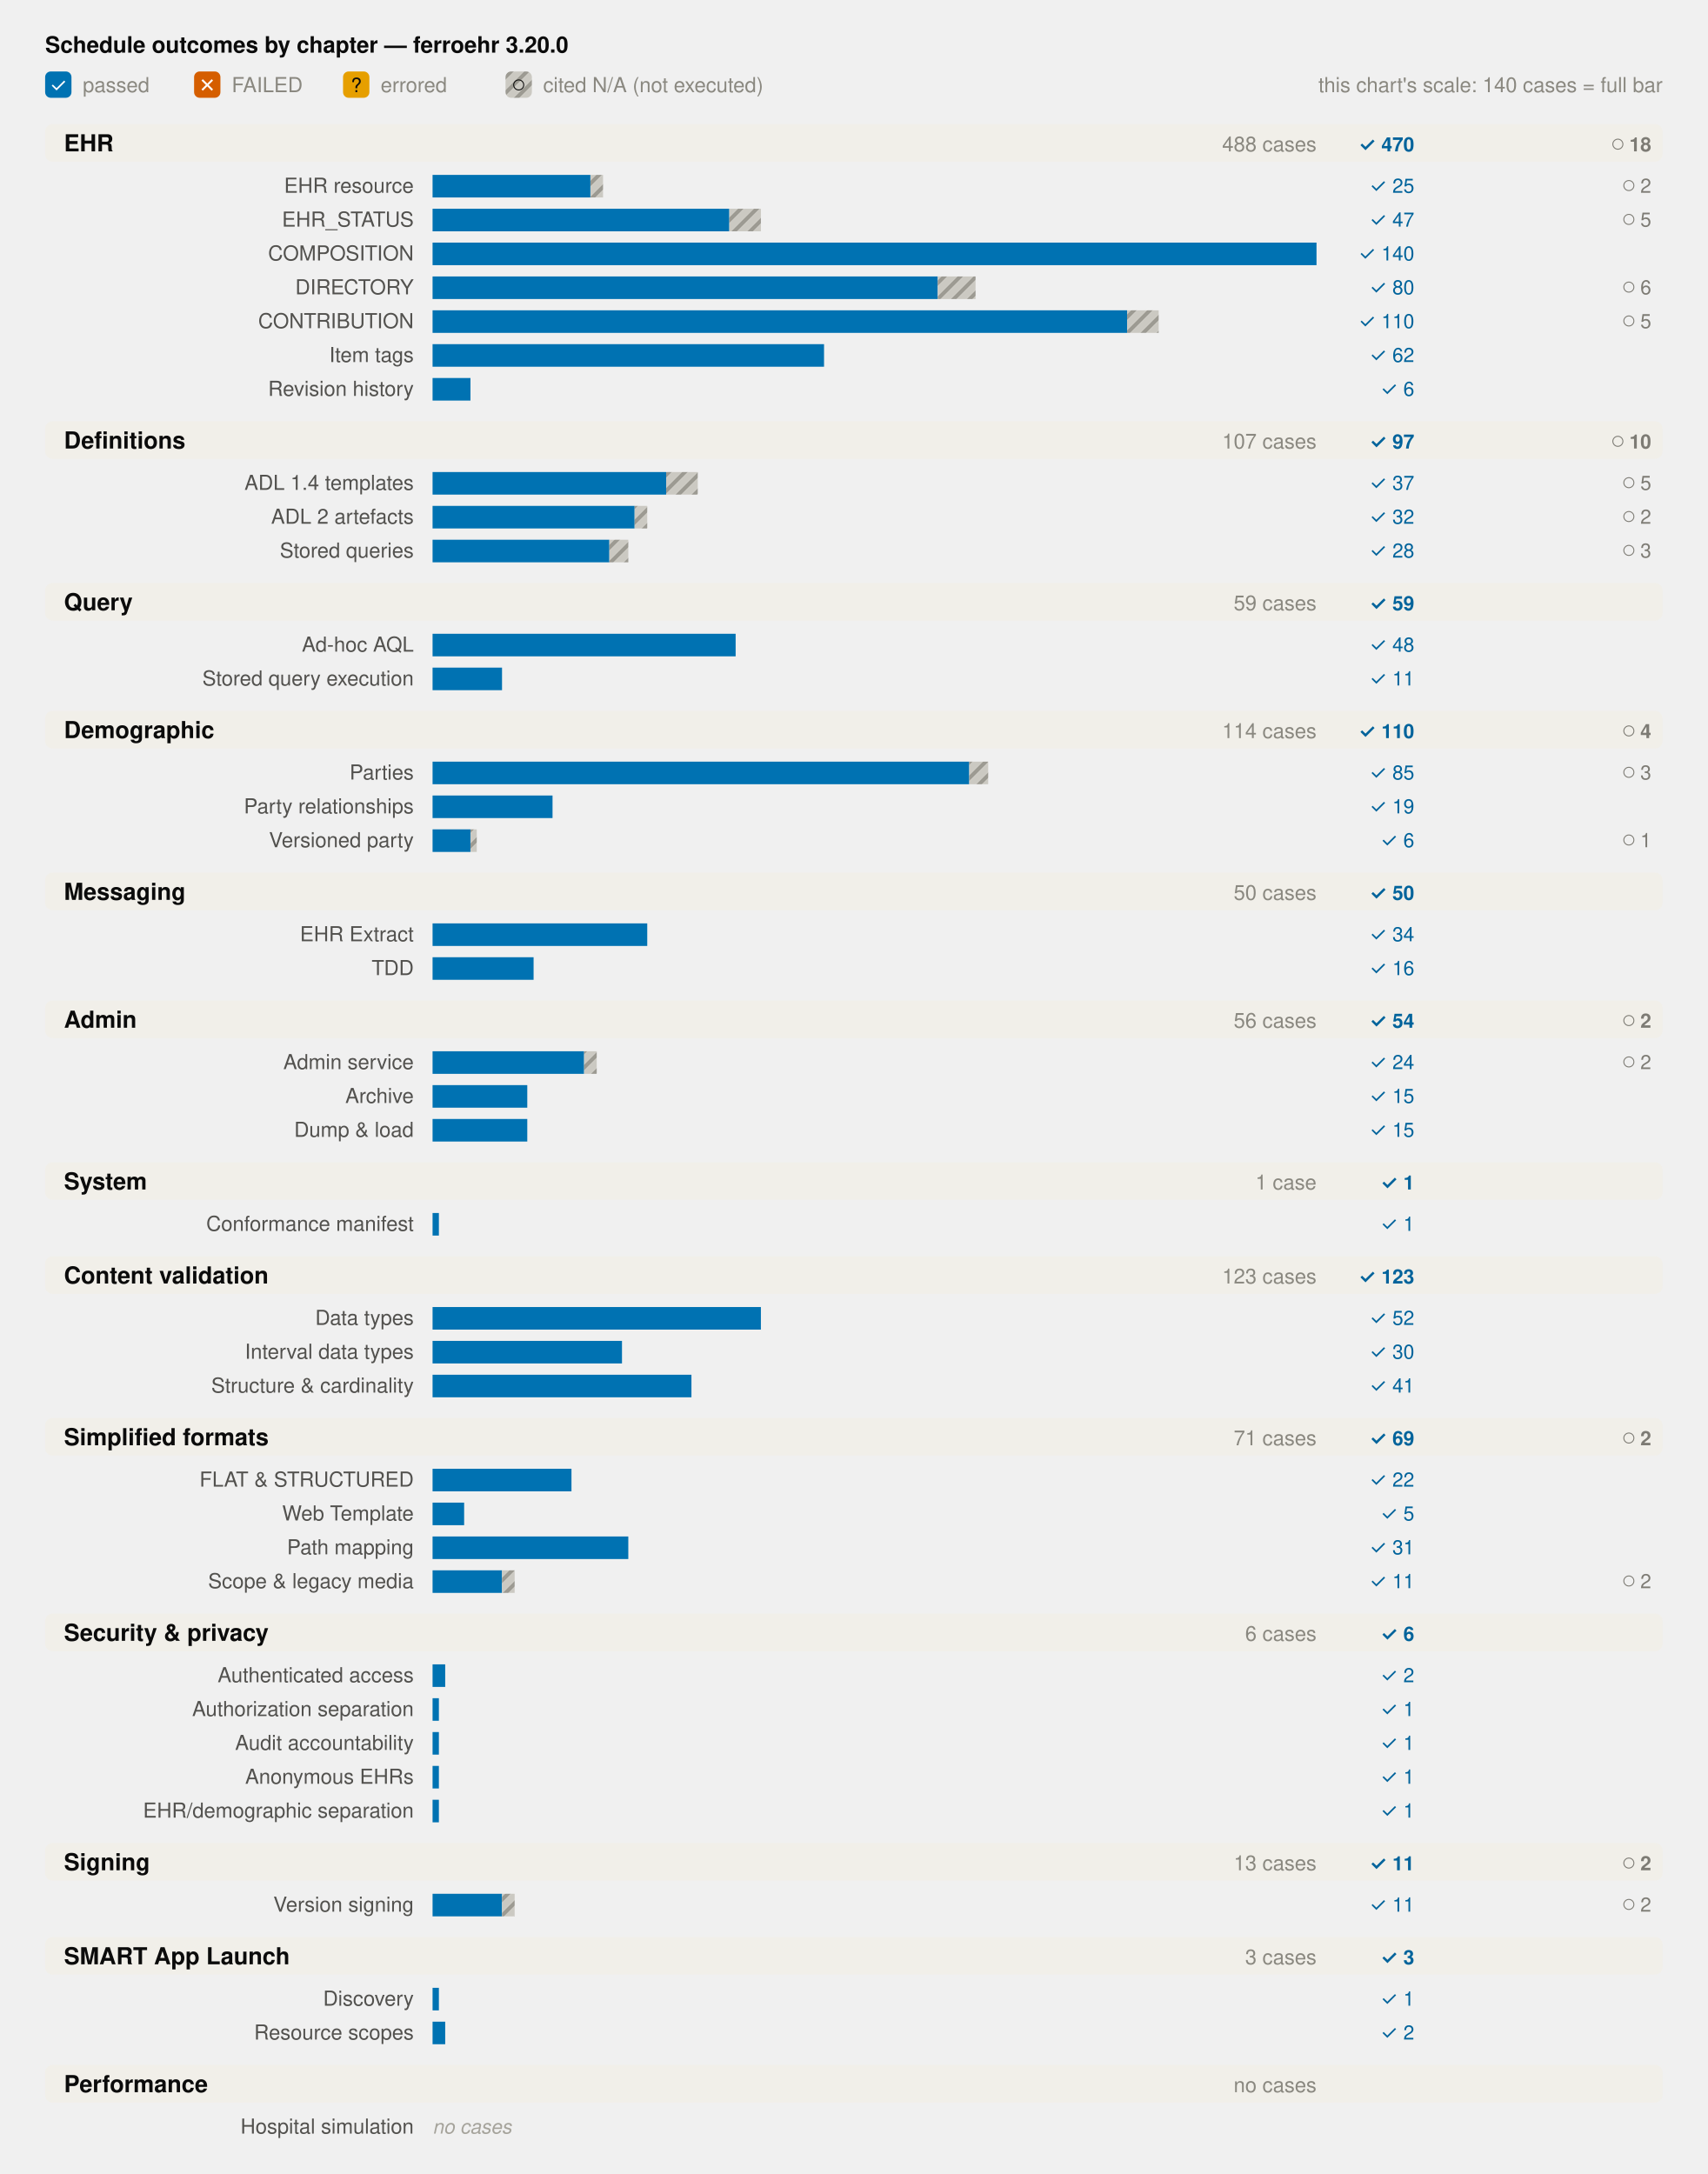
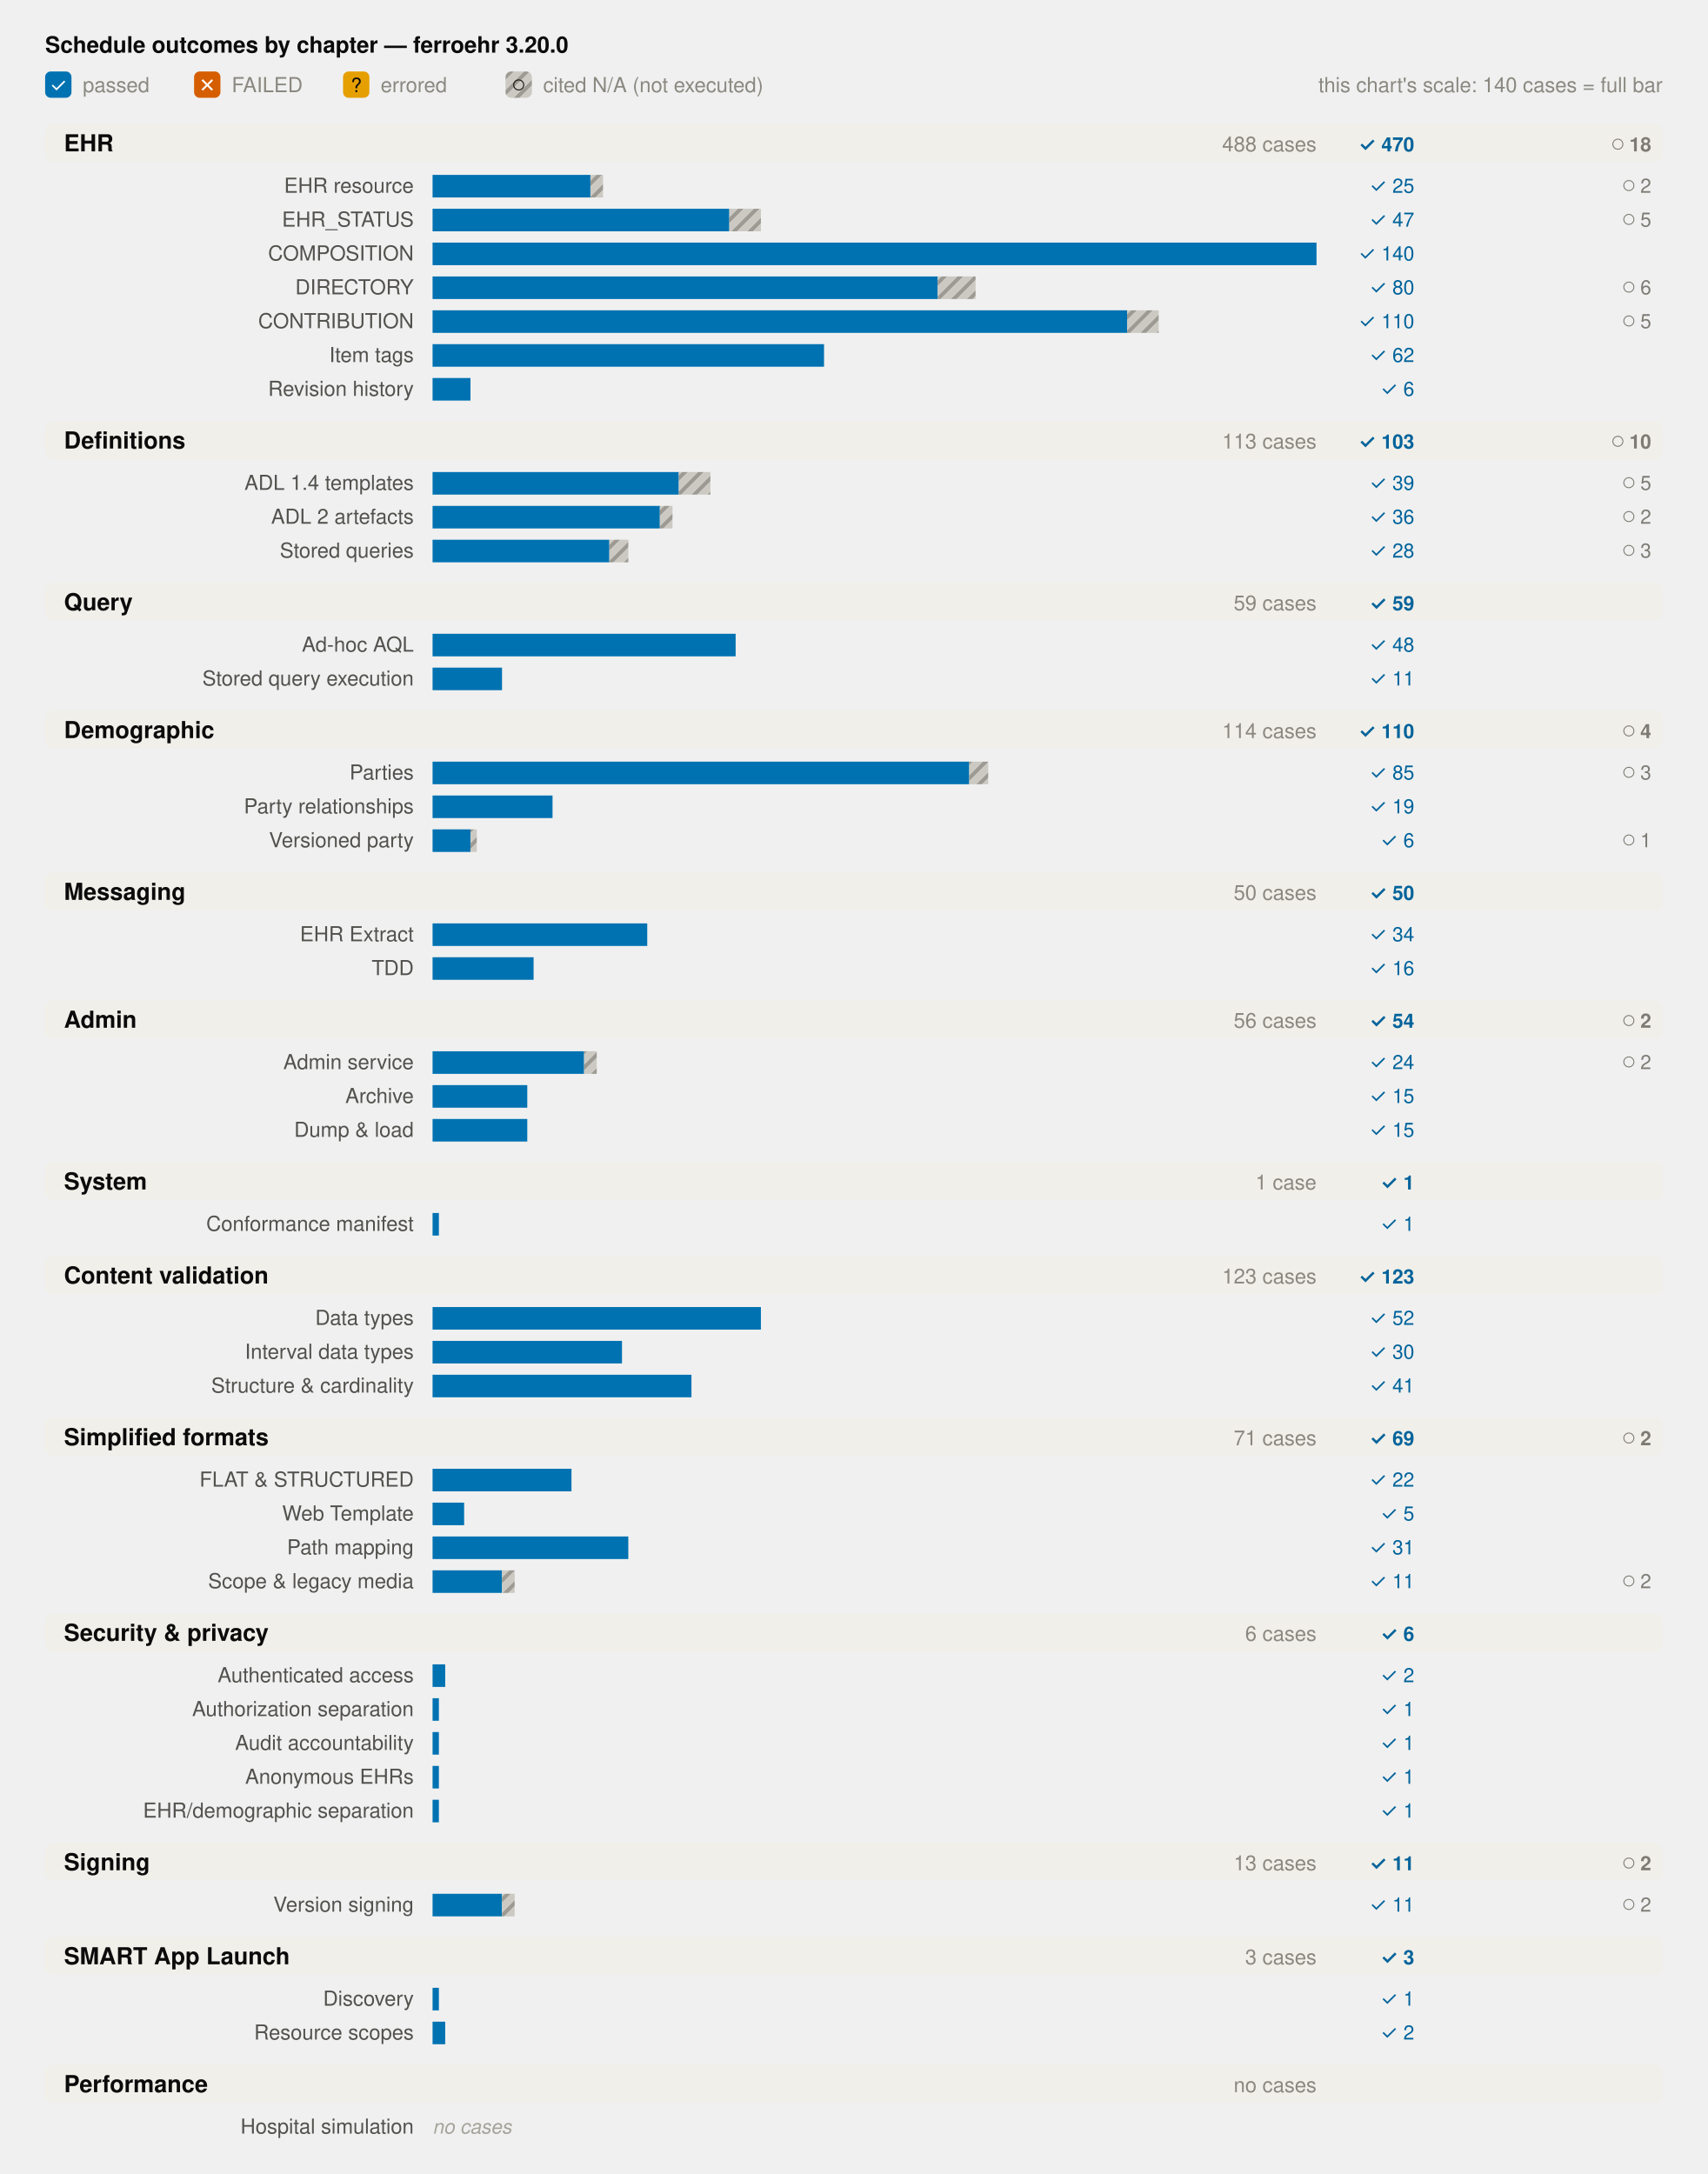
<svg xmlns="http://www.w3.org/2000/svg" viewBox="0 0 908 1156" width="908" height="1156" role="img">
  <style>
text { fill: #52514e; font: 12px -apple-system, 'Segoe UI', Helvetica, Arial, sans-serif; }
.title { fill: #0b0b0b; font-weight: 600; }
.muted { fill: #8a8880; font-size: 11px; }
.grid { stroke: #e4e2dd; stroke-width: 1; }
.cell-label { fill: #ffffff; font-size: 11px; }
.cell-label-dim { fill: #0b0b0b; font-size: 11px; }
.ev-passed { fill: #0072b2; }
.ev-failed { fill: #d55e00; }
.ev-inconclusive { fill: #e69f00; }
.ev-not-evidenced { fill: #cbc9c2; }
.ev-not-claimed { fill: #edece8; }
.cell-required { stroke: #52514e; stroke-width: 1.2; }
.cell-optional { stroke: #cbc9c2; stroke-width: 1; stroke-dasharray: 3 2; }
.bar-passed { fill: #0072b2; }
.bar-failed { fill: #d55e00; }
.bar-errored { fill: #e69f00; }
.bar-na { fill: #cbc9c2; }
.seg-label { fill: #ffffff; font-size: 10.5px; }
.seg-label-dim { fill: #0b0b0b; font-size: 10.5px; }
@media (prefers-color-scheme: dark) {
text { fill: #c3c2b7; }
.title { fill: #ffffff; }
.muted { fill: #8f8e85; }
.grid { stroke: #3a3a38; }
.cell-label { fill: #ffffff; }
.cell-label-dim { fill: #e8e6e0; }
.ev-passed { fill: #3987e5; }
.ev-failed { fill: #e5484d; }
.ev-inconclusive { fill: #f5a623; }
.ev-not-evidenced { fill: #4a4a47; }
.ev-not-claimed { fill: #2b2b29; }
.cell-required { stroke: #c3c2b7; }
.cell-optional { stroke: #4a4a47; }
.bar-passed { fill: #3987e5; }
.bar-failed { fill: #e5484d; }
.bar-errored { fill: #d9a514; }
.bar-na { fill: #4a4a47; }
.seg-label-dim { fill: #e8e6e0; }
}
</style>
  <style>
.chap-row { fill: #f1efe9; }
.chap-name { fill: #0b0b0b; font-size: 12.5px; font-weight: 600; }
.band-label { fill: #52514e; font-size: 11px; }
.band-empty { fill: #a5a39b; font-size: 10.5px; font-style: italic; }
.count { font-size: 10.5px; }
.count-strong { font-weight: 600; }
.count-passed { fill: #00639b; }
.count-failed { fill: #c0530b; font-weight: 600; }
.count-errored { fill: #9a7100; }
.count-na { fill: #7d7b74; }
.na-line { stroke: #9d9b93; stroke-width: 2; }
@media (prefers-color-scheme: dark) {
.chap-row { fill: #2b2b29; }
.chap-name { fill: #ffffff; }
.band-label { fill: #c3c2b7; }
.band-empty { fill: #6f6e68; }
.count-passed { fill: #4f97ee; }
.count-failed { fill: #f2696d; }
.count-errored { fill: #d9a514; }
.count-na { fill: #8f8e85; }
.na-line { stroke: #6d6d69; }
}
</style>
  <defs>
    <pattern id="na-hatch" width="6" height="6" patternUnits="userSpaceOnUse" patternTransform="rotate(45)">
      <rect width="6" height="6" class="bar-na" />
      <line x1="3" y1="0" x2="3" y2="6" class="na-line" />
    </pattern>
  </defs>
  <text x="24" y="28" class="title">Schedule outcomes by chapter — ferroehr 3.20.0</text>
  <rect x="24" y="38" width="14" height="14" rx="3" class="bar-passed" />
  <text x="31" y="49" class="seg-label" text-anchor="middle">✓</text>
  <text x="44" y="49" class="muted">passed</text>
  <rect x="103.2" y="38" width="14" height="14" rx="3" class="bar-failed" />
  <text x="110.2" y="49" class="seg-label" text-anchor="middle">✕</text>
  <text x="123.2" y="49" class="muted">FAILED</text>
  <rect x="182.4" y="38" width="14" height="14" rx="3" class="bar-errored" />
  <text x="189.4" y="49" class="seg-label-dim" text-anchor="middle">?</text>
  <text x="202.4" y="49" class="muted">errored</text>
  <rect x="268.8" y="38" width="14" height="14" rx="3" fill="url(#na-hatch)" />
  <text x="275.8" y="49" class="seg-label-dim" text-anchor="middle">○</text>
  <text x="288.8" y="49" class="muted">cited N/A (not executed)</text>
  <text x="884" y="49" class="muted" text-anchor="end">this chart's scale: 140 cases = full bar</text>
  <rect x="24" y="66" width="860" height="20" rx="4" class="chap-row" />
  <text x="34" y="80.5" class="chap-name">EHR</text>
  <text x="700" y="80.5" class="muted" text-anchor="end">488 cases</text>
  <text x="752" y="80.5" class="count count-passed count-strong" text-anchor="end">✓ 470</text>
  <text x="878" y="80.5" class="count count-na count-strong" text-anchor="end">○ 18</text>
  <text x="220" y="102.5" class="band-label" text-anchor="end">EHR resource</text>
  <rect x="230" y="93" width="83.929" height="12" class="bar-passed" />
  <rect x="313.929" y="93" width="6.714" height="12" fill="url(#na-hatch)" />
  <text x="752" y="102.5" class="count count-passed" text-anchor="end">✓ 25</text>
  <text x="878" y="102.5" class="count count-na" text-anchor="end">○ 2</text>
  <text x="220" y="120.5" class="band-label" text-anchor="end">EHR_STATUS</text>
  <rect x="230" y="111" width="157.786" height="12" class="bar-passed" />
  <rect x="387.786" y="111" width="16.786" height="12" fill="url(#na-hatch)" />
  <text x="752" y="120.5" class="count count-passed" text-anchor="end">✓ 47</text>
  <text x="878" y="120.5" class="count count-na" text-anchor="end">○ 5</text>
  <text x="220" y="138.5" class="band-label" text-anchor="end">COMPOSITION</text>
  <rect x="230" y="129" width="470" height="12" class="bar-passed" />
  <text x="752" y="138.5" class="count count-passed" text-anchor="end">✓ 140</text>
  <text x="220" y="156.5" class="band-label" text-anchor="end">DIRECTORY</text>
  <rect x="230" y="147" width="268.571" height="12" class="bar-passed" />
  <rect x="498.571" y="147" width="20.143" height="12" fill="url(#na-hatch)" />
  <text x="752" y="156.5" class="count count-passed" text-anchor="end">✓ 80</text>
  <text x="878" y="156.5" class="count count-na" text-anchor="end">○ 6</text>
  <text x="220" y="174.5" class="band-label" text-anchor="end">CONTRIBUTION</text>
  <rect x="230" y="165" width="369.286" height="12" class="bar-passed" />
  <rect x="599.286" y="165" width="16.786" height="12" fill="url(#na-hatch)" />
  <text x="752" y="174.5" class="count count-passed" text-anchor="end">✓ 110</text>
  <text x="878" y="174.5" class="count count-na" text-anchor="end">○ 5</text>
  <text x="220" y="192.5" class="band-label" text-anchor="end">Item tags</text>
  <rect x="230" y="183" width="208.143" height="12" class="bar-passed" />
  <text x="752" y="192.5" class="count count-passed" text-anchor="end">✓ 62</text>
  <text x="220" y="210.5" class="band-label" text-anchor="end">Revision history</text>
  <rect x="230" y="201" width="20.143" height="12" class="bar-passed" />
  <text x="752" y="210.5" class="count count-passed" text-anchor="end">✓ 6</text>
  <rect x="24" y="224" width="860" height="20" rx="4" class="chap-row" />
  <text x="34" y="238.5" class="chap-name">Definitions</text>
-   <text x="700" y="238.5" class="muted" text-anchor="end">107 cases</text>
-   <text x="752" y="238.5" class="count count-passed count-strong" text-anchor="end">✓ 97</text>
+   <text x="700" y="238.5" class="muted" text-anchor="end">113 cases</text>
+   <text x="752" y="238.5" class="count count-passed count-strong" text-anchor="end">✓ 103</text>
  <text x="878" y="238.5" class="count count-na count-strong" text-anchor="end">○ 10</text>
  <text x="220" y="260.5" class="band-label" text-anchor="end">ADL 1.4 templates</text>
-   <rect x="230" y="251" width="124.214" height="12" class="bar-passed" />
-   <rect x="354.214" y="251" width="16.786" height="12" fill="url(#na-hatch)" />
-   <text x="752" y="260.5" class="count count-passed" text-anchor="end">✓ 37</text>
+   <rect x="230" y="251" width="130.929" height="12" class="bar-passed" />
+   <rect x="360.929" y="251" width="16.786" height="12" fill="url(#na-hatch)" />
+   <text x="752" y="260.5" class="count count-passed" text-anchor="end">✓ 39</text>
  <text x="878" y="260.5" class="count count-na" text-anchor="end">○ 5</text>
  <text x="220" y="278.5" class="band-label" text-anchor="end">ADL 2 artefacts</text>
-   <rect x="230" y="269" width="107.429" height="12" class="bar-passed" />
-   <rect x="337.429" y="269" width="6.714" height="12" fill="url(#na-hatch)" />
-   <text x="752" y="278.5" class="count count-passed" text-anchor="end">✓ 32</text>
+   <rect x="230" y="269" width="120.857" height="12" class="bar-passed" />
+   <rect x="350.857" y="269" width="6.714" height="12" fill="url(#na-hatch)" />
+   <text x="752" y="278.5" class="count count-passed" text-anchor="end">✓ 36</text>
  <text x="878" y="278.5" class="count count-na" text-anchor="end">○ 2</text>
  <text x="220" y="296.5" class="band-label" text-anchor="end">Stored queries</text>
  <rect x="230" y="287" width="94" height="12" class="bar-passed" />
  <rect x="324" y="287" width="10.071" height="12" fill="url(#na-hatch)" />
  <text x="752" y="296.5" class="count count-passed" text-anchor="end">✓ 28</text>
  <text x="878" y="296.5" class="count count-na" text-anchor="end">○ 3</text>
  <rect x="24" y="310" width="860" height="20" rx="4" class="chap-row" />
  <text x="34" y="324.5" class="chap-name">Query</text>
  <text x="700" y="324.5" class="muted" text-anchor="end">59 cases</text>
  <text x="752" y="324.5" class="count count-passed count-strong" text-anchor="end">✓ 59</text>
  <text x="220" y="346.5" class="band-label" text-anchor="end">Ad-hoc AQL</text>
  <rect x="230" y="337" width="161.143" height="12" class="bar-passed" />
  <text x="752" y="346.5" class="count count-passed" text-anchor="end">✓ 48</text>
  <text x="220" y="364.5" class="band-label" text-anchor="end">Stored query execution</text>
  <rect x="230" y="355" width="36.929" height="12" class="bar-passed" />
  <text x="752" y="364.5" class="count count-passed" text-anchor="end">✓ 11</text>
  <rect x="24" y="378" width="860" height="20" rx="4" class="chap-row" />
  <text x="34" y="392.5" class="chap-name">Demographic</text>
  <text x="700" y="392.5" class="muted" text-anchor="end">114 cases</text>
  <text x="752" y="392.5" class="count count-passed count-strong" text-anchor="end">✓ 110</text>
  <text x="878" y="392.5" class="count count-na count-strong" text-anchor="end">○ 4</text>
  <text x="220" y="414.5" class="band-label" text-anchor="end">Parties</text>
  <rect x="230" y="405" width="285.357" height="12" class="bar-passed" />
  <rect x="515.357" y="405" width="10.071" height="12" fill="url(#na-hatch)" />
  <text x="752" y="414.5" class="count count-passed" text-anchor="end">✓ 85</text>
  <text x="878" y="414.5" class="count count-na" text-anchor="end">○ 3</text>
  <text x="220" y="432.5" class="band-label" text-anchor="end">Party relationships</text>
  <rect x="230" y="423" width="63.786" height="12" class="bar-passed" />
  <text x="752" y="432.5" class="count count-passed" text-anchor="end">✓ 19</text>
  <text x="220" y="450.5" class="band-label" text-anchor="end">Versioned party</text>
  <rect x="230" y="441" width="20.143" height="12" class="bar-passed" />
  <rect x="250.143" y="441" width="3.357" height="12" fill="url(#na-hatch)" />
  <text x="752" y="450.5" class="count count-passed" text-anchor="end">✓ 6</text>
  <text x="878" y="450.5" class="count count-na" text-anchor="end">○ 1</text>
  <rect x="24" y="464" width="860" height="20" rx="4" class="chap-row" />
  <text x="34" y="478.5" class="chap-name">Messaging</text>
  <text x="700" y="478.5" class="muted" text-anchor="end">50 cases</text>
  <text x="752" y="478.5" class="count count-passed count-strong" text-anchor="end">✓ 50</text>
  <text x="220" y="500.5" class="band-label" text-anchor="end">EHR Extract</text>
  <rect x="230" y="491" width="114.143" height="12" class="bar-passed" />
  <text x="752" y="500.5" class="count count-passed" text-anchor="end">✓ 34</text>
  <text x="220" y="518.5" class="band-label" text-anchor="end">TDD</text>
  <rect x="230" y="509" width="53.714" height="12" class="bar-passed" />
  <text x="752" y="518.5" class="count count-passed" text-anchor="end">✓ 16</text>
  <rect x="24" y="532" width="860" height="20" rx="4" class="chap-row" />
  <text x="34" y="546.5" class="chap-name">Admin</text>
  <text x="700" y="546.5" class="muted" text-anchor="end">56 cases</text>
  <text x="752" y="546.5" class="count count-passed count-strong" text-anchor="end">✓ 54</text>
  <text x="878" y="546.5" class="count count-na count-strong" text-anchor="end">○ 2</text>
  <text x="220" y="568.5" class="band-label" text-anchor="end">Admin service</text>
  <rect x="230" y="559" width="80.571" height="12" class="bar-passed" />
  <rect x="310.571" y="559" width="6.714" height="12" fill="url(#na-hatch)" />
  <text x="752" y="568.5" class="count count-passed" text-anchor="end">✓ 24</text>
  <text x="878" y="568.5" class="count count-na" text-anchor="end">○ 2</text>
  <text x="220" y="586.5" class="band-label" text-anchor="end">Archive</text>
  <rect x="230" y="577" width="50.357" height="12" class="bar-passed" />
  <text x="752" y="586.5" class="count count-passed" text-anchor="end">✓ 15</text>
  <text x="220" y="604.5" class="band-label" text-anchor="end">Dump &amp; load</text>
  <rect x="230" y="595" width="50.357" height="12" class="bar-passed" />
  <text x="752" y="604.5" class="count count-passed" text-anchor="end">✓ 15</text>
  <rect x="24" y="618" width="860" height="20" rx="4" class="chap-row" />
  <text x="34" y="632.5" class="chap-name">System</text>
  <text x="700" y="632.5" class="muted" text-anchor="end">1 case</text>
  <text x="752" y="632.5" class="count count-passed count-strong" text-anchor="end">✓ 1</text>
  <text x="220" y="654.5" class="band-label" text-anchor="end">Conformance manifest</text>
  <rect x="230" y="645" width="3.357" height="12" class="bar-passed" />
  <text x="752" y="654.5" class="count count-passed" text-anchor="end">✓ 1</text>
  <rect x="24" y="668" width="860" height="20" rx="4" class="chap-row" />
  <text x="34" y="682.5" class="chap-name">Content validation</text>
  <text x="700" y="682.5" class="muted" text-anchor="end">123 cases</text>
  <text x="752" y="682.5" class="count count-passed count-strong" text-anchor="end">✓ 123</text>
  <text x="220" y="704.5" class="band-label" text-anchor="end">Data types</text>
  <rect x="230" y="695" width="174.571" height="12" class="bar-passed" />
  <text x="752" y="704.5" class="count count-passed" text-anchor="end">✓ 52</text>
  <text x="220" y="722.5" class="band-label" text-anchor="end">Interval data types</text>
  <rect x="230" y="713" width="100.714" height="12" class="bar-passed" />
  <text x="752" y="722.5" class="count count-passed" text-anchor="end">✓ 30</text>
  <text x="220" y="740.5" class="band-label" text-anchor="end">Structure &amp; cardinality</text>
  <rect x="230" y="731" width="137.643" height="12" class="bar-passed" />
  <text x="752" y="740.5" class="count count-passed" text-anchor="end">✓ 41</text>
  <rect x="24" y="754" width="860" height="20" rx="4" class="chap-row" />
  <text x="34" y="768.5" class="chap-name">Simplified formats</text>
  <text x="700" y="768.5" class="muted" text-anchor="end">71 cases</text>
  <text x="752" y="768.5" class="count count-passed count-strong" text-anchor="end">✓ 69</text>
  <text x="878" y="768.5" class="count count-na count-strong" text-anchor="end">○ 2</text>
  <text x="220" y="790.5" class="band-label" text-anchor="end">FLAT &amp; STRUCTURED</text>
  <rect x="230" y="781" width="73.857" height="12" class="bar-passed" />
  <text x="752" y="790.5" class="count count-passed" text-anchor="end">✓ 22</text>
  <text x="220" y="808.5" class="band-label" text-anchor="end">Web Template</text>
  <rect x="230" y="799" width="16.786" height="12" class="bar-passed" />
  <text x="752" y="808.5" class="count count-passed" text-anchor="end">✓ 5</text>
  <text x="220" y="826.5" class="band-label" text-anchor="end">Path mapping</text>
  <rect x="230" y="817" width="104.071" height="12" class="bar-passed" />
  <text x="752" y="826.5" class="count count-passed" text-anchor="end">✓ 31</text>
  <text x="220" y="844.5" class="band-label" text-anchor="end">Scope &amp; legacy media</text>
  <rect x="230" y="835" width="36.929" height="12" class="bar-passed" />
  <rect x="266.929" y="835" width="6.714" height="12" fill="url(#na-hatch)" />
  <text x="752" y="844.5" class="count count-passed" text-anchor="end">✓ 11</text>
  <text x="878" y="844.5" class="count count-na" text-anchor="end">○ 2</text>
  <rect x="24" y="858" width="860" height="20" rx="4" class="chap-row" />
  <text x="34" y="872.5" class="chap-name">Security &amp; privacy</text>
  <text x="700" y="872.5" class="muted" text-anchor="end">6 cases</text>
  <text x="752" y="872.5" class="count count-passed count-strong" text-anchor="end">✓ 6</text>
  <text x="220" y="894.5" class="band-label" text-anchor="end">Authenticated access</text>
  <rect x="230" y="885" width="6.714" height="12" class="bar-passed" />
  <text x="752" y="894.5" class="count count-passed" text-anchor="end">✓ 2</text>
  <text x="220" y="912.5" class="band-label" text-anchor="end">Authorization separation</text>
  <rect x="230" y="903" width="3.357" height="12" class="bar-passed" />
  <text x="752" y="912.5" class="count count-passed" text-anchor="end">✓ 1</text>
  <text x="220" y="930.5" class="band-label" text-anchor="end">Audit accountability</text>
  <rect x="230" y="921" width="3.357" height="12" class="bar-passed" />
  <text x="752" y="930.5" class="count count-passed" text-anchor="end">✓ 1</text>
  <text x="220" y="948.5" class="band-label" text-anchor="end">Anonymous EHRs</text>
  <rect x="230" y="939" width="3.357" height="12" class="bar-passed" />
  <text x="752" y="948.5" class="count count-passed" text-anchor="end">✓ 1</text>
  <text x="220" y="966.5" class="band-label" text-anchor="end">EHR/demographic separation</text>
  <rect x="230" y="957" width="3.357" height="12" class="bar-passed" />
  <text x="752" y="966.5" class="count count-passed" text-anchor="end">✓ 1</text>
  <rect x="24" y="980" width="860" height="20" rx="4" class="chap-row" />
  <text x="34" y="994.5" class="chap-name">Signing</text>
  <text x="700" y="994.5" class="muted" text-anchor="end">13 cases</text>
  <text x="752" y="994.5" class="count count-passed count-strong" text-anchor="end">✓ 11</text>
  <text x="878" y="994.5" class="count count-na count-strong" text-anchor="end">○ 2</text>
  <text x="220" y="1016.5" class="band-label" text-anchor="end">Version signing</text>
  <rect x="230" y="1007" width="36.929" height="12" class="bar-passed" />
  <rect x="266.929" y="1007" width="6.714" height="12" fill="url(#na-hatch)" />
  <text x="752" y="1016.5" class="count count-passed" text-anchor="end">✓ 11</text>
  <text x="878" y="1016.5" class="count count-na" text-anchor="end">○ 2</text>
  <rect x="24" y="1030" width="860" height="20" rx="4" class="chap-row" />
  <text x="34" y="1044.5" class="chap-name">SMART App Launch</text>
  <text x="700" y="1044.5" class="muted" text-anchor="end">3 cases</text>
  <text x="752" y="1044.5" class="count count-passed count-strong" text-anchor="end">✓ 3</text>
  <text x="220" y="1066.5" class="band-label" text-anchor="end">Discovery</text>
  <rect x="230" y="1057" width="3.357" height="12" class="bar-passed" />
  <text x="752" y="1066.5" class="count count-passed" text-anchor="end">✓ 1</text>
  <text x="220" y="1084.5" class="band-label" text-anchor="end">Resource scopes</text>
  <rect x="230" y="1075" width="6.714" height="12" class="bar-passed" />
  <text x="752" y="1084.5" class="count count-passed" text-anchor="end">✓ 2</text>
  <rect x="24" y="1098" width="860" height="20" rx="4" class="chap-row" />
  <text x="34" y="1112.5" class="chap-name">Performance</text>
  <text x="700" y="1112.5" class="muted" text-anchor="end">no cases</text>
  <text x="220" y="1134.5" class="band-label" text-anchor="end">Hospital simulation</text>
  <text x="230" y="1134.5" class="band-empty">no cases</text>
</svg>
